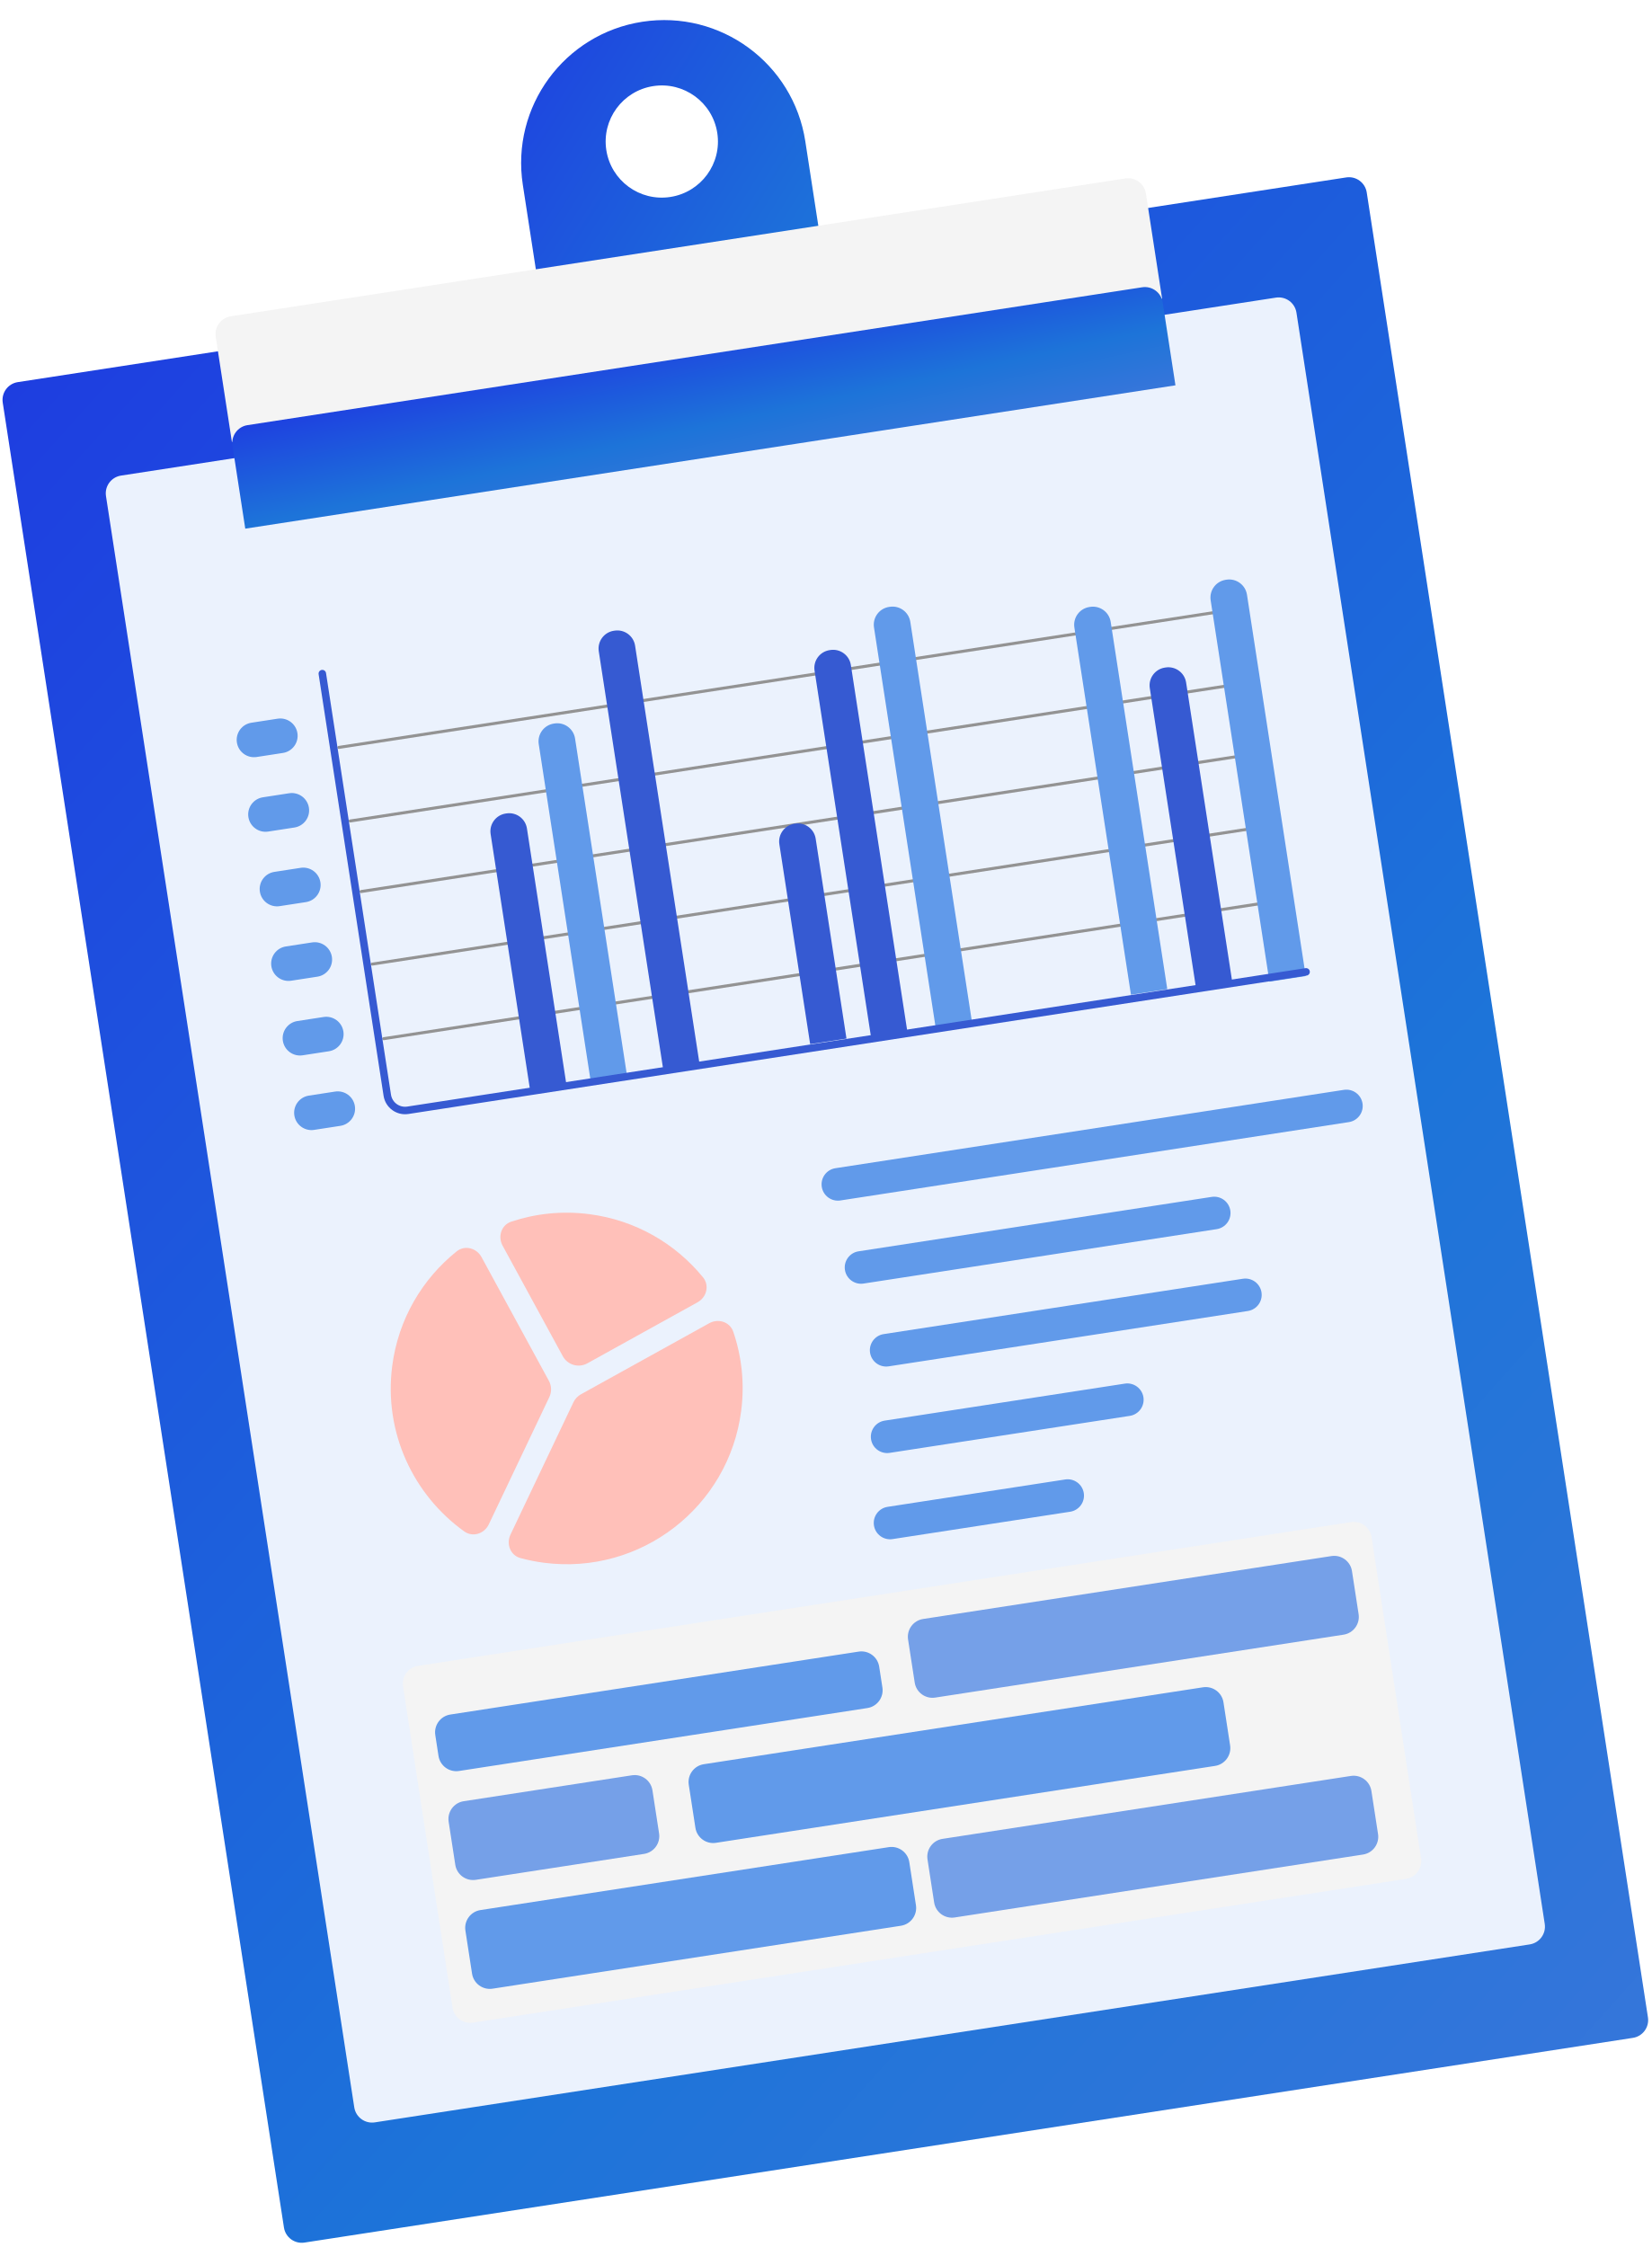
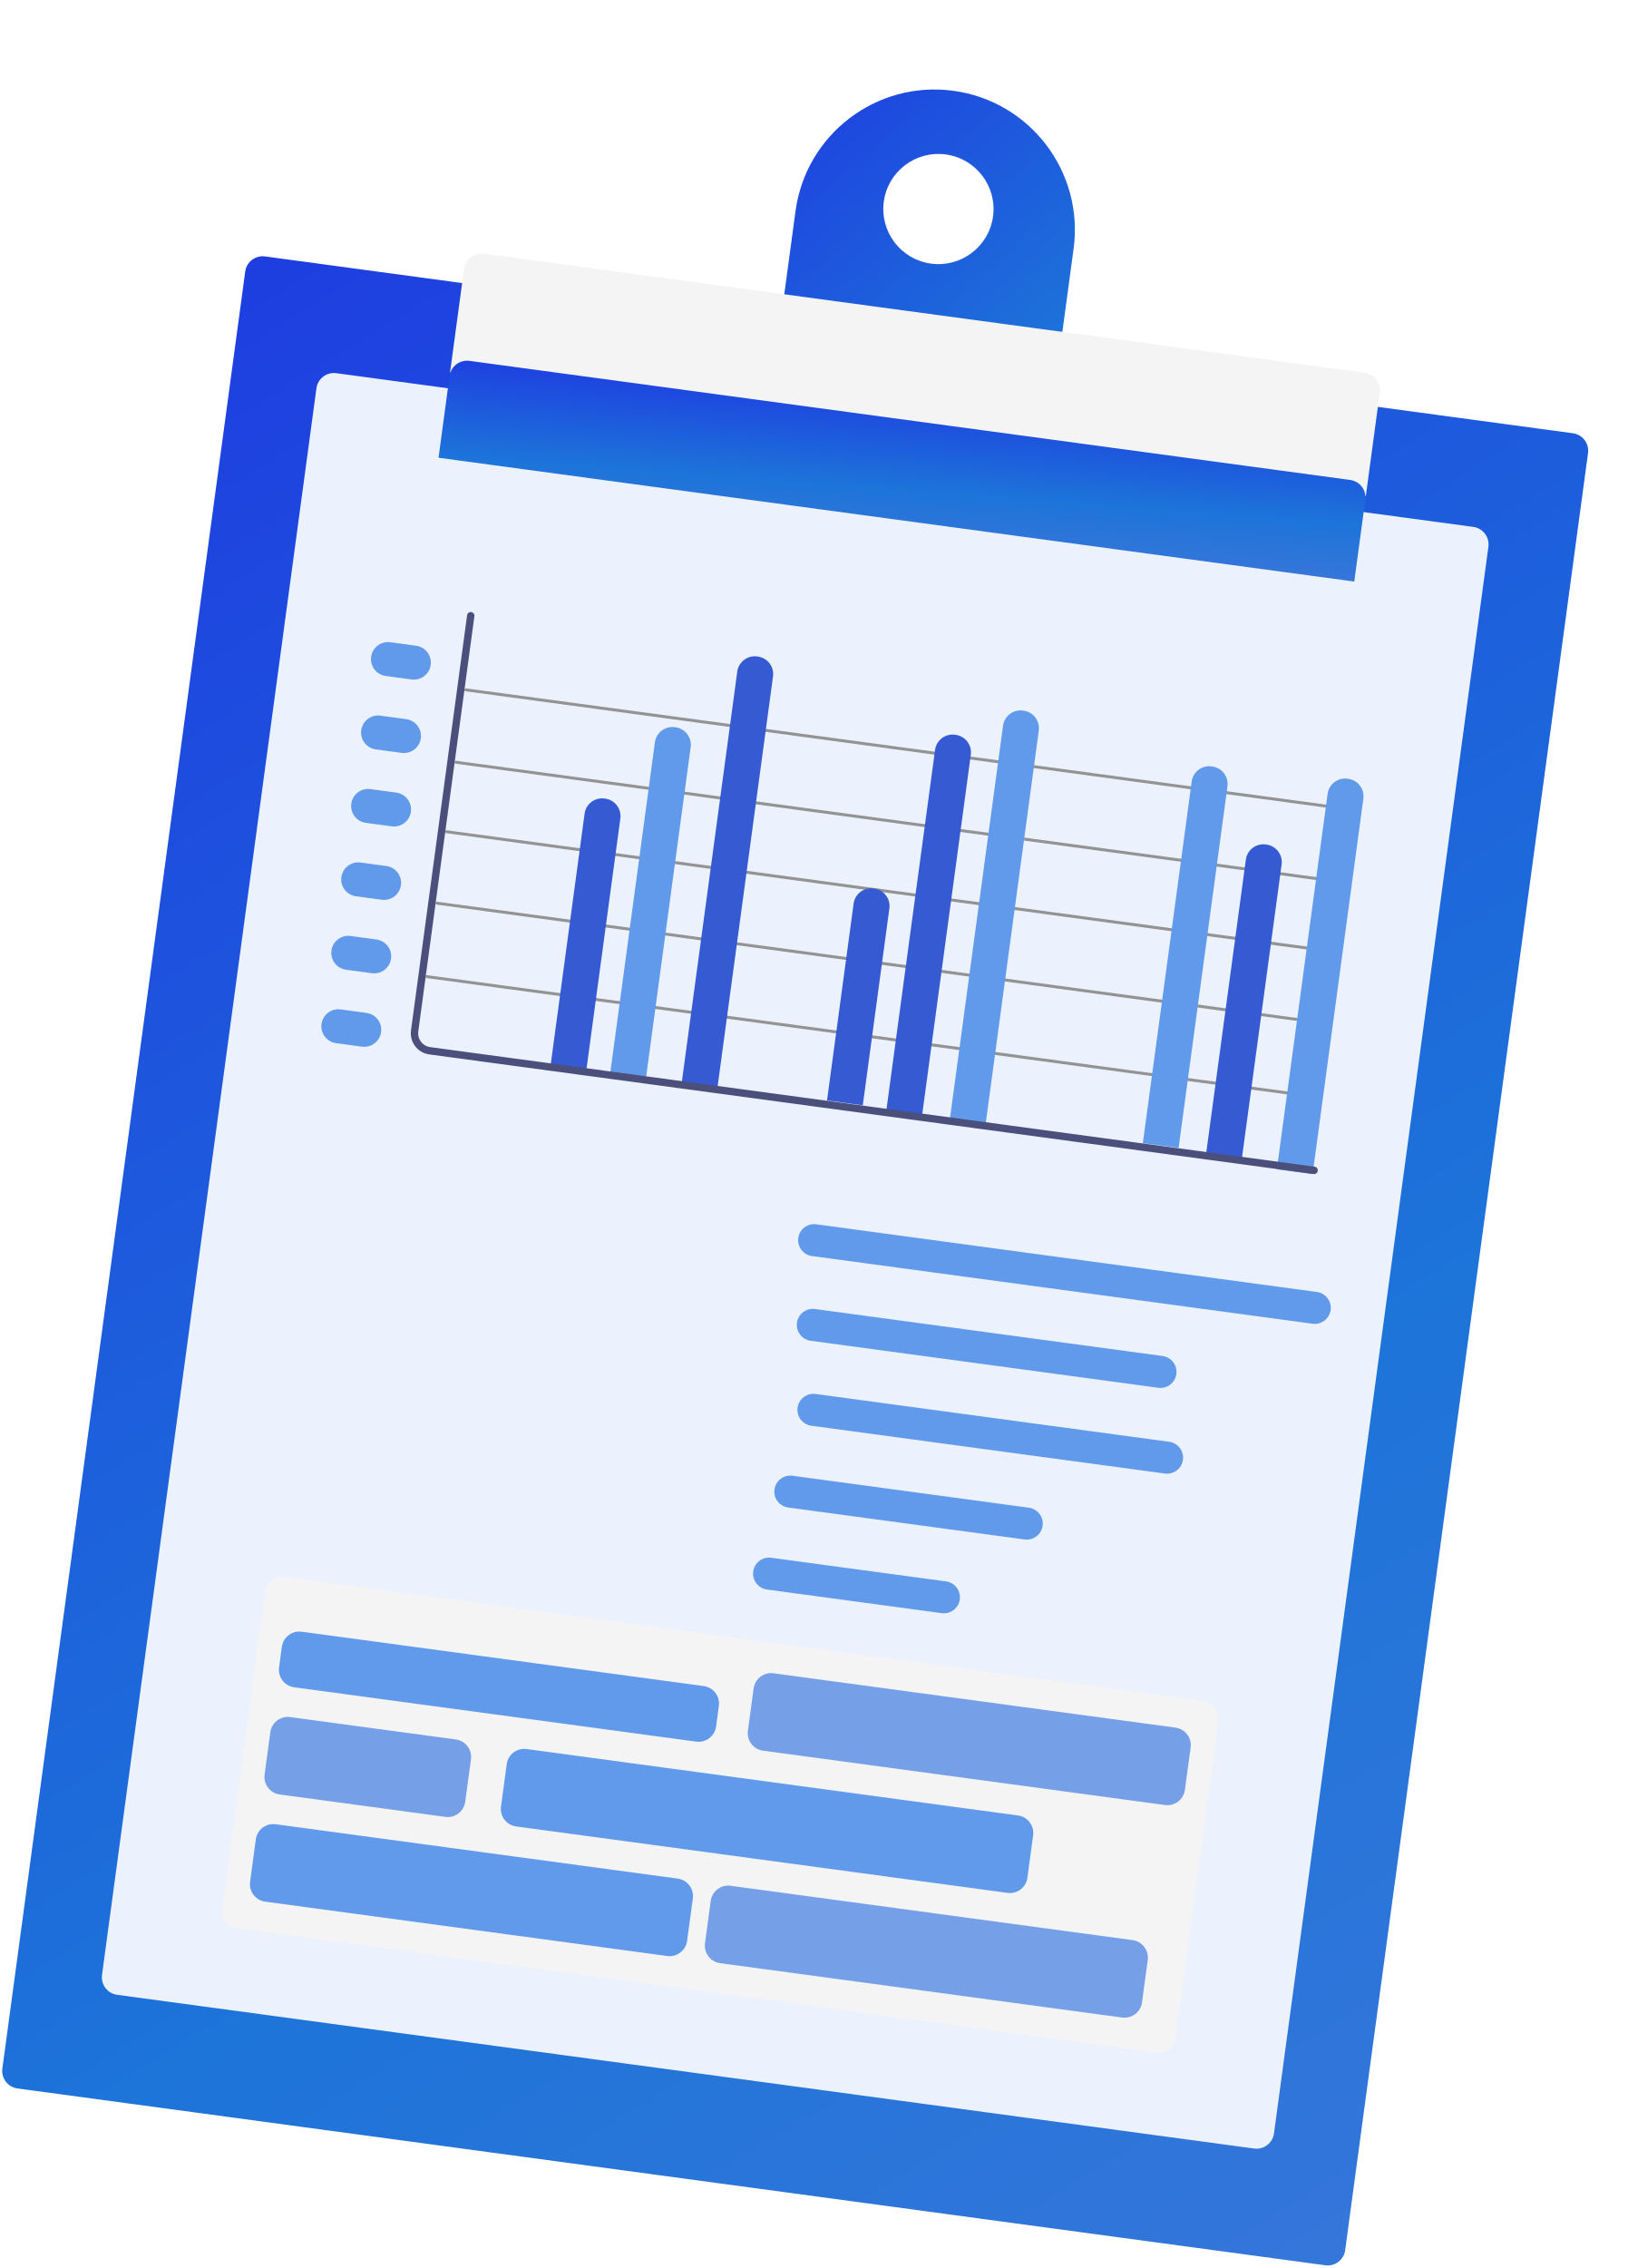
- <svg xmlns="http://www.w3.org/2000/svg" width="383" height="521" viewBox="0 0 383 521" fill="none">
-   <path d="M148.924 5.046C167.011 2.259 183.932 14.662 186.72 32.748L202.067 132.346C202.418 134.623 200.857 136.753 198.58 137.103L141.327 145.926C139.05 146.277 136.92 144.716 136.57 142.439L121.222 42.841C118.435 24.755 130.838 7.834 148.924 5.046ZM151.467 19.966C144.362 21.061 139.488 27.703 140.582 34.801C141.676 41.899 148.322 46.765 155.428 45.67C162.533 44.575 167.407 37.934 166.313 30.836C165.219 23.738 158.572 18.871 151.467 19.966Z" fill="url(#paint0_linear_2052_3186)" />
-   <rect y="89.237" width="319.995" height="436.464" rx="4.171" transform="rotate(-8.76009 0 89.2368)" fill="url(#paint1_linear_2052_3186)" />
-   <rect x="23.938" y="110.907" width="279.286" height="386.34" rx="4.171" transform="rotate(-8.76009 23.9375 110.907)" fill="#EBF2FD" />
-   <path d="M50.016 78.095C49.665 75.819 51.226 73.689 53.503 73.338L260.935 41.374C263.211 41.023 265.341 42.584 265.692 44.861L269.45 69.248L53.774 102.482L50.016 78.095Z" fill="#F4F4F4" />
-   <path d="M53.904 103.331C53.553 101.054 55.114 98.925 57.391 98.574L264.823 66.61C267.099 66.259 269.229 67.82 269.58 70.096L272.545 89.342L56.869 122.577L53.904 103.331Z" fill="url(#paint2_linear_2052_3186)" />
-   <path d="M78.57 173.299L287.463 141.11" stroke="#939393" stroke-width="0.695" stroke-linecap="round" />
-   <path d="M81.197 190.358L290.09 158.169" stroke="#939393" stroke-width="0.695" stroke-linecap="round" />
-   <path d="M83.721 206.715L292.613 174.526" stroke="#939393" stroke-width="0.695" stroke-linecap="round" />
-   <path d="M86.312 223.539L295.205 191.35" stroke="#939393" stroke-width="0.695" stroke-linecap="round" />
-   <path d="M88.975 240.833L297.867 208.643" stroke="#939393" stroke-width="0.695" stroke-linecap="round" />
-   <path d="M113.757 193.388C113.406 191.112 114.968 188.982 117.244 188.631L117.421 188.604C119.698 188.253 121.828 189.814 122.178 192.09L131.338 251.529L122.916 252.827L113.757 193.388Z" fill="#365AD2" />
-   <path d="M124.914 172.532C124.564 170.256 126.125 168.126 128.401 167.775L128.578 167.748C130.855 167.397 132.985 168.958 133.336 171.234L145.376 249.368L136.954 250.665L124.914 172.532Z" fill="#619AEA" />
-   <path d="M138.833 151.008C138.483 148.732 140.044 146.602 142.32 146.251L142.497 146.224C144.774 145.873 146.904 147.434 147.255 149.711L162.175 246.538L153.754 247.836L138.833 151.008Z" fill="#365AD2" />
-   <path d="M188.865 155.499C188.514 153.223 190.075 151.093 192.351 150.742L192.529 150.715C194.805 150.364 196.935 151.925 197.286 154.202L210.406 239.345L201.985 240.643L188.865 155.499Z" fill="#365AD2" />
-   <path d="M202.647 145.481C202.296 143.205 203.857 141.075 206.134 140.724L206.311 140.697C208.587 140.346 210.717 141.907 211.068 144.184L225.341 236.805L216.919 238.103L202.647 145.481Z" fill="#619AEA" />
-   <path d="M249.11 145.498C248.759 143.222 250.32 141.092 252.597 140.741L252.774 140.714C255.05 140.363 257.18 141.924 257.531 144.201L270.651 229.345L262.23 230.642L249.11 145.498Z" fill="#619AEA" />
-   <path d="M266.596 159.551C266.245 157.274 267.806 155.144 270.083 154.794L270.26 154.766C272.537 154.415 274.667 155.977 275.017 158.253L285.689 227.507L277.268 228.804L266.596 159.551Z" fill="#365AD2" />
-   <path d="M180.705 195.752C180.354 193.476 181.915 191.346 184.191 190.995L184.369 190.968C186.645 190.617 188.775 192.178 189.126 194.455L196.268 240.808L187.847 242.105L180.705 195.752Z" fill="#365AD2" />
-   <path d="M280.708 139.194C280.358 136.917 281.919 134.787 284.195 134.437L284.372 134.409C286.649 134.058 288.779 135.62 289.13 137.896L302.754 226.311L294.333 227.609L280.708 139.194Z" fill="#619AEA" />
-   <rect x="54.315" y="168.188" width="14.201" height="8.039" rx="4.019" transform="rotate(-8.76009 54.3145 168.188)" fill="#619AEA" />
-   <rect x="56.98" y="185.478" width="14.201" height="8.039" rx="4.019" transform="rotate(-8.76009 56.9795 185.478)" fill="#619AEA" />
-   <rect x="59.644" y="202.771" width="14.201" height="8.039" rx="4.019" transform="rotate(-8.76009 59.6436 202.771)" fill="#619AEA" />
-   <rect x="62.306" y="220.062" width="14.201" height="8.039" rx="4.019" transform="rotate(-8.76009 62.3057 220.062)" fill="#619AEA" />
-   <rect x="64.973" y="237.355" width="14.201" height="8.039" rx="4.019" transform="rotate(-8.76009 64.9727 237.355)" fill="#619AEA" />
-   <rect x="67.635" y="254.648" width="14.201" height="8.039" rx="4.019" transform="rotate(-8.76009 67.6348 254.648)" fill="#619AEA" />
-   <path d="M74.733 156.187L89.798 253.949C90.149 256.226 92.279 257.787 94.555 257.436L302.834 225.342" stroke="#365AD2" stroke-width="1.738" stroke-linecap="round" />
-   <rect x="189.962" y="271.443" width="126.862" height="7.566" rx="3.783" transform="rotate(-8.76009 189.962 271.443)" fill="#619AEA" />
-   <rect x="195.333" y="290.711" width="90.413" height="7.566" rx="3.783" transform="rotate(-8.76009 195.333 290.711)" fill="#619AEA" />
-   <rect x="201.158" y="309.907" width="91.833" height="7.566" rx="3.783" transform="rotate(-8.76009 201.158 309.907)" fill="#619AEA" />
-   <rect x="201.386" y="329.969" width="63.904" height="7.566" rx="3.783" transform="rotate(-8.76009 201.386 329.969)" fill="#619AEA" />
-   <rect x="202.061" y="349.96" width="49.23" height="7.566" rx="3.783" transform="rotate(-8.76009 202.061 349.96)" fill="#619AEA" />
-   <rect x="92.812" y="386.89" width="227.216" height="83.699" rx="4.171" transform="rotate(-8.76009 92.8125 386.89)" fill="#F4F4F4" />
-   <rect x="100.292" y="398.175" width="104.14" height="13.241" rx="4.171" transform="rotate(-8.76009 100.292 398.175)" fill="#619AEA" />
-   <rect x="103.391" y="418.274" width="47.81" height="18.442" rx="4.171" transform="rotate(-8.76009 103.391 418.274)" fill="#75A0E8" />
-   <rect x="107.277" y="443.512" width="104.14" height="18.442" rx="4.171" transform="rotate(-8.76009 107.277 443.512)" fill="#619AEA" />
-   <rect x="214.419" y="427.002" width="104.14" height="18.442" rx="4.171" transform="rotate(-8.76009 214.419 427.002)" fill="#75A0E8" />
-   <rect x="159.066" y="409.694" width="125.442" height="18.442" rx="4.171" transform="rotate(-8.76009 159.066 409.694)" fill="#619AEA" />
-   <rect x="209.914" y="376.021" width="104.14" height="18.442" rx="4.171" transform="rotate(-8.76009 209.914 376.021)" fill="#75A0E8" />
-   <path d="M164.446 306.81C166.557 305.64 169.236 306.496 170.017 308.779C171.971 314.493 172.679 320.732 171.855 327.127C168.978 349.45 148.533 365.223 126.188 362.356C124.304 362.114 122.466 361.747 120.682 361.265C118.348 360.633 117.321 358.008 118.36 355.825L132.954 325.144C133.328 324.358 133.938 323.708 134.7 323.286L164.446 306.81ZM127.265 320.156C127.903 321.329 127.942 322.736 127.368 323.942L113.334 353.449C112.296 355.63 109.615 356.492 107.652 355.087C95.849 346.637 88.953 332.145 90.937 316.746C92.341 305.852 97.93 296.519 105.881 290.15C107.766 288.64 110.49 289.353 111.645 291.473L127.265 320.156ZM136.605 281.516C147.391 282.9 156.646 288.376 163.013 296.18C164.54 298.053 163.847 300.787 161.732 301.958L136.178 316.112C134.153 317.234 131.602 316.492 130.495 314.46L116.53 288.814C115.375 286.694 116.255 284.017 118.547 283.255C124.184 281.38 130.319 280.709 136.605 281.516Z" fill="#FFC0B9" />
+ <svg xmlns="http://www.w3.org/2000/svg" width="387" height="539" viewBox="0 0 387 539" fill="none">
+   <path d="M226.629 21.577C244.884 24.045 257.683 40.845 255.215 59.1L241.627 159.625C241.316 161.923 239.202 163.534 236.904 163.224L179.117 155.412C176.819 155.102 175.208 152.987 175.519 150.689L189.107 50.164C191.575 31.909 208.374 19.11 226.629 21.577ZM224.829 36.706C217.657 35.736 211.058 40.758 210.09 47.922C209.121 55.087 214.15 61.681 221.322 62.651C228.493 63.62 235.092 58.597 236.061 51.433C237.029 44.269 232 37.675 224.829 36.706Z" fill="url(#paint0_linear_4506_8917)" />
+   <rect x="58.853" y="60.379" width="322.11" height="439.349" rx="4.198" transform="rotate(7.69823 58.8528 60.3789)" fill="url(#paint1_linear_4506_8917)" />
+   <rect x="75.782" y="88.125" width="281.132" height="388.893" rx="4.198" transform="rotate(7.69823 75.7825 88.125)" fill="#EBF2FD" />
+   <path d="M110.314 63.887C110.624 61.589 112.739 59.978 115.037 60.289L324.4 88.589C326.698 88.9 328.309 91.014 327.998 93.312L324.671 117.926L106.987 88.501L110.314 63.887Z" fill="#F4F4F4" />
+   <path d="M106.87 89.36C107.181 87.062 109.296 85.451 111.593 85.762L320.957 114.062C323.254 114.373 324.865 116.487 324.555 118.785L321.929 138.21L104.245 108.785L106.87 89.36Z" fill="url(#paint2_linear_4506_8917)" />
+   <path d="M110.73 163.938L321.567 192.437" stroke-width="0.7" stroke-linecap="round" stroke="#939393" />
+   <path d="M108.398 181.156L319.235 209.656" stroke-width="0.7" stroke-linecap="round" stroke="#939393" />
+   <path d="M106.169 197.664L317.006 226.164" stroke-width="0.7" stroke-linecap="round" stroke="#939393" />
+   <path d="M103.874 214.645L314.712 243.144" stroke-width="0.7" stroke-linecap="round" stroke="#939393" />
+   <path d="M101.511 232.102L312.348 260.601" stroke-width="0.7" stroke-linecap="round" stroke="#939393" />
+   <path d="M138.968 193.367C139.279 191.07 141.393 189.459 143.691 189.769L143.87 189.794C146.167 190.104 147.778 192.219 147.468 194.516L139.358 254.509L130.859 253.36L138.968 193.367Z" fill="#365AD2" />
+   <path d="M155.685 176.414C155.996 174.117 158.11 172.506 160.408 172.816L160.587 172.84C162.884 173.151 164.495 175.265 164.185 177.563L153.525 256.424L145.025 255.275L155.685 176.414Z" fill="#619AEA" />
+   <path d="M175.261 159.606C175.572 157.308 177.686 155.697 179.984 156.008L180.163 156.032C182.46 156.342 184.071 158.457 183.761 160.755L170.55 258.484L162.051 257.335L175.261 159.606Z" fill="#365AD2" />
+   <path d="M222.279 178.211C222.589 175.913 224.704 174.303 227.001 174.613L227.18 174.637C229.478 174.948 231.089 177.062 230.778 179.36L219.162 265.297L210.662 264.148L222.279 178.211Z" fill="#365AD2" />
+   <path d="M238.439 172.469C238.749 170.171 240.864 168.56 243.162 168.871L243.34 168.895C245.638 169.206 247.249 171.32 246.938 173.618L234.302 267.102L225.802 265.953L238.439 172.469Z" fill="#619AEA" />
+   <path d="M283.286 185.735C283.597 183.437 285.712 181.826 288.009 182.137L288.188 182.161C290.486 182.471 292.097 184.586 291.786 186.884L280.17 272.82L271.67 271.671L283.286 185.735Z" fill="#619AEA" />
+   <path d="M296.161 204.289C296.472 201.992 298.587 200.381 300.884 200.691L301.063 200.715C303.361 201.026 304.972 203.14 304.661 205.438L295.213 275.336L286.713 274.188L296.161 204.289Z" fill="#365AD2" />
+   <path d="M202.921 214.742C203.232 212.445 205.346 210.834 207.644 211.144L207.823 211.169C210.121 211.479 211.731 213.594 211.421 215.891L205.097 262.676L196.597 261.527L202.921 214.742Z" fill="#365AD2" />
+   <path d="M315.593 188.66C315.904 186.363 318.018 184.752 320.316 185.062L320.495 185.087C322.792 185.397 324.403 187.512 324.093 189.809L312.03 279.048L303.53 277.899L315.593 188.66Z" fill="#619AEA" />
+   <rect x="88.767" y="152.086" width="14.295" height="8.092" rx="4.046" transform="rotate(7.69823 88.7668 152.086)" fill="#619AEA" />
+   <rect x="86.411" y="169.535" width="14.295" height="8.092" rx="4.046" transform="rotate(7.69823 86.4114 169.535)" fill="#619AEA" />
+   <rect x="84.048" y="186.992" width="14.295" height="8.092" rx="4.046" transform="rotate(7.69823 84.0481 186.992)" fill="#619AEA" />
+   <rect x="81.689" y="204.441" width="14.295" height="8.092" rx="4.046" transform="rotate(7.69823 81.6887 204.441)" fill="#619AEA" />
+   <rect x="79.329" y="221.898" width="14.295" height="8.092" rx="4.046" transform="rotate(7.69823 79.3293 221.898)" fill="#619AEA" />
+   <rect x="76.97" y="239.352" width="14.295" height="8.092" rx="4.046" transform="rotate(7.69823 76.97 239.352)" fill="#619AEA" />
+   <path d="M111.904 146.324L98.566 244.997C98.255 247.295 99.866 249.409 102.164 249.72L312.382 278.136" stroke-width="1.749" stroke-linecap="round" stroke="#4B4F7B" />
+   <rect x="190.273" y="290.449" width="127.701" height="7.616" rx="3.808" transform="rotate(7.69823 190.273 290.449)" fill="#619AEA" />
+   <rect x="189.96" y="310.582" width="91.01" height="7.616" rx="3.808" transform="rotate(7.69823 189.96 310.582)" fill="#619AEA" />
+   <rect x="190.109" y="330.773" width="92.44" height="7.616" rx="3.808" transform="rotate(7.69823 190.109 330.773)" fill="#619AEA" />
+   <rect x="184.611" y="350.207" width="64.327" height="7.616" rx="3.808" transform="rotate(7.69823 184.611 350.207)" fill="#619AEA" />
+   <rect x="179.56" y="369.699" width="49.555" height="7.616" rx="3.808" transform="rotate(7.69823 179.56 369.699)" fill="#619AEA" />
+   <rect x="63.56" y="374.191" width="228.717" height="84.252" rx="4.198" transform="rotate(7.69823 63.5598 374.191)" fill="#F4F4F4" />
+   <rect x="67.562" y="387.219" width="104.829" height="13.328" rx="4.198" transform="rotate(7.69823 67.5618 387.219)" fill="#619AEA" />
+   <rect x="64.823" y="407.508" width="48.126" height="18.564" rx="4.198" transform="rotate(7.69823 64.8235 407.508)" fill="#75A0E8" />
+   <rect x="61.376" y="432.977" width="104.829" height="18.564" rx="4.198" transform="rotate(7.69823 61.3762 432.977)" fill="#619AEA" />
+   <rect x="169.513" y="447.598" width="104.829" height="18.564" rx="4.198" transform="rotate(7.69823 169.513 447.598)" fill="#75A0E8" />
+   <rect x="121.019" y="415.102" width="126.271" height="18.564" rx="4.198" transform="rotate(7.69823 121.019 415.102)" fill="#619AEA" />
+   <rect x="179.71" y="397.098" width="104.829" height="18.564" rx="4.198" transform="rotate(7.69823 179.71 397.098)" fill="#75A0E8" />
  <defs>
-     <linearGradient id="paint0_linear_2052_3186" x1="113.159" y1="-7.248" x2="250.004" y2="78.434" gradientUnits="userSpaceOnUse">
+     <linearGradient id="paint0_linear_4506_8917" x1="195.608" y1="-0.491" x2="303.279" y2="121.25" gradientUnits="userSpaceOnUse">
      <stop stop-color="#1E3AE1" />
      <stop offset="0.62" stop-color="#1D74D9" />
      <stop offset="1" stop-color="#3B76DA" />
    </linearGradient>
-     <linearGradient id="paint1_linear_2052_3186" x1="-12.307" y1="68.194" x2="374.825" y2="541.102" gradientUnits="userSpaceOnUse">
+     <linearGradient id="paint1_linear_4506_8917" x1="46.464" y1="39.197" x2="436.155" y2="515.231" gradientUnits="userSpaceOnUse">
      <stop stop-color="#1E3AE1" />
      <stop offset="0.62" stop-color="#1D74D9" />
      <stop offset="1" stop-color="#3B76DA" />
    </linearGradient>
-     <linearGradient id="paint2_linear_2052_3186" x1="51.7" y1="96.402" x2="60.628" y2="137.671" gradientUnits="userSpaceOnUse">
+     <linearGradient id="paint2_linear_4506_8917" x1="106.72" y1="82.042" x2="103.568" y2="124.428" gradientUnits="userSpaceOnUse">
      <stop stop-color="#1E3AE1" />
      <stop offset="0.62" stop-color="#1D74D9" />
      <stop offset="1" stop-color="#3B76DA" />
    </linearGradient>
  </defs>
</svg>
